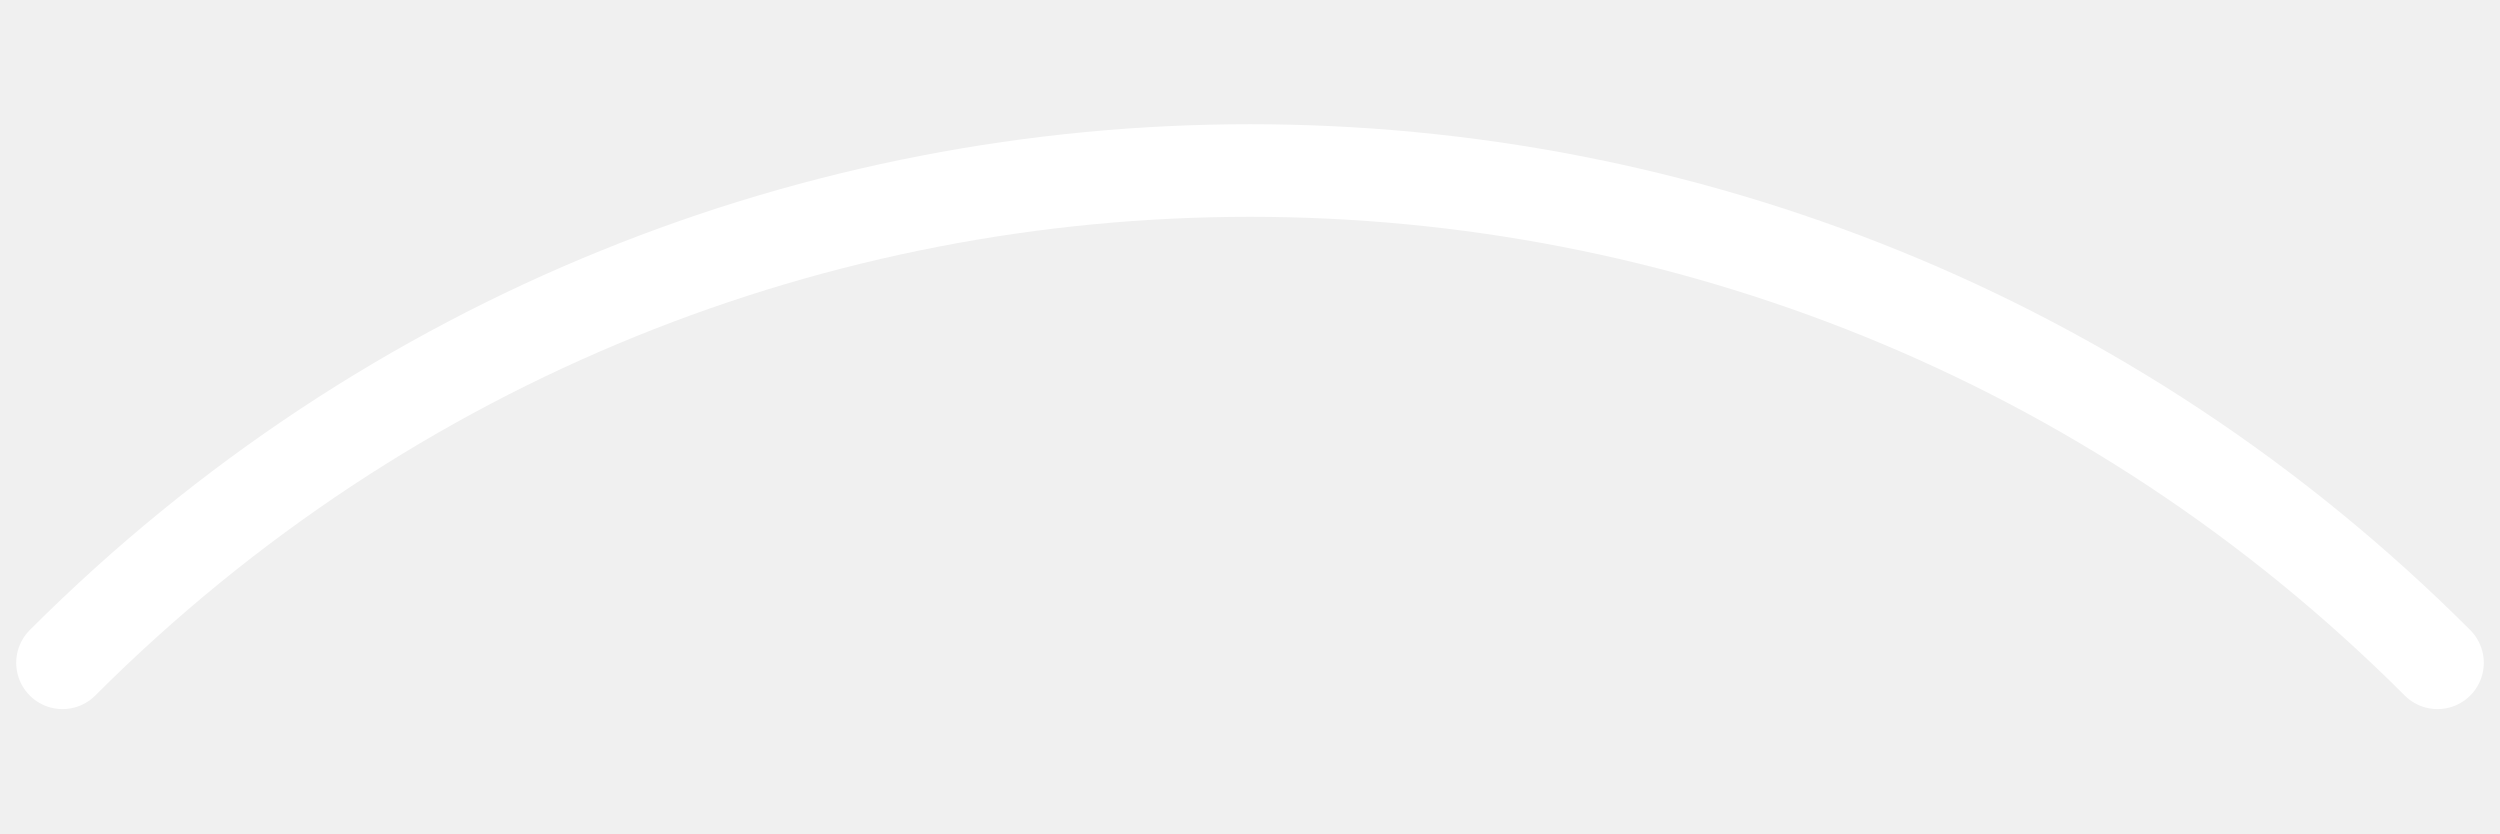
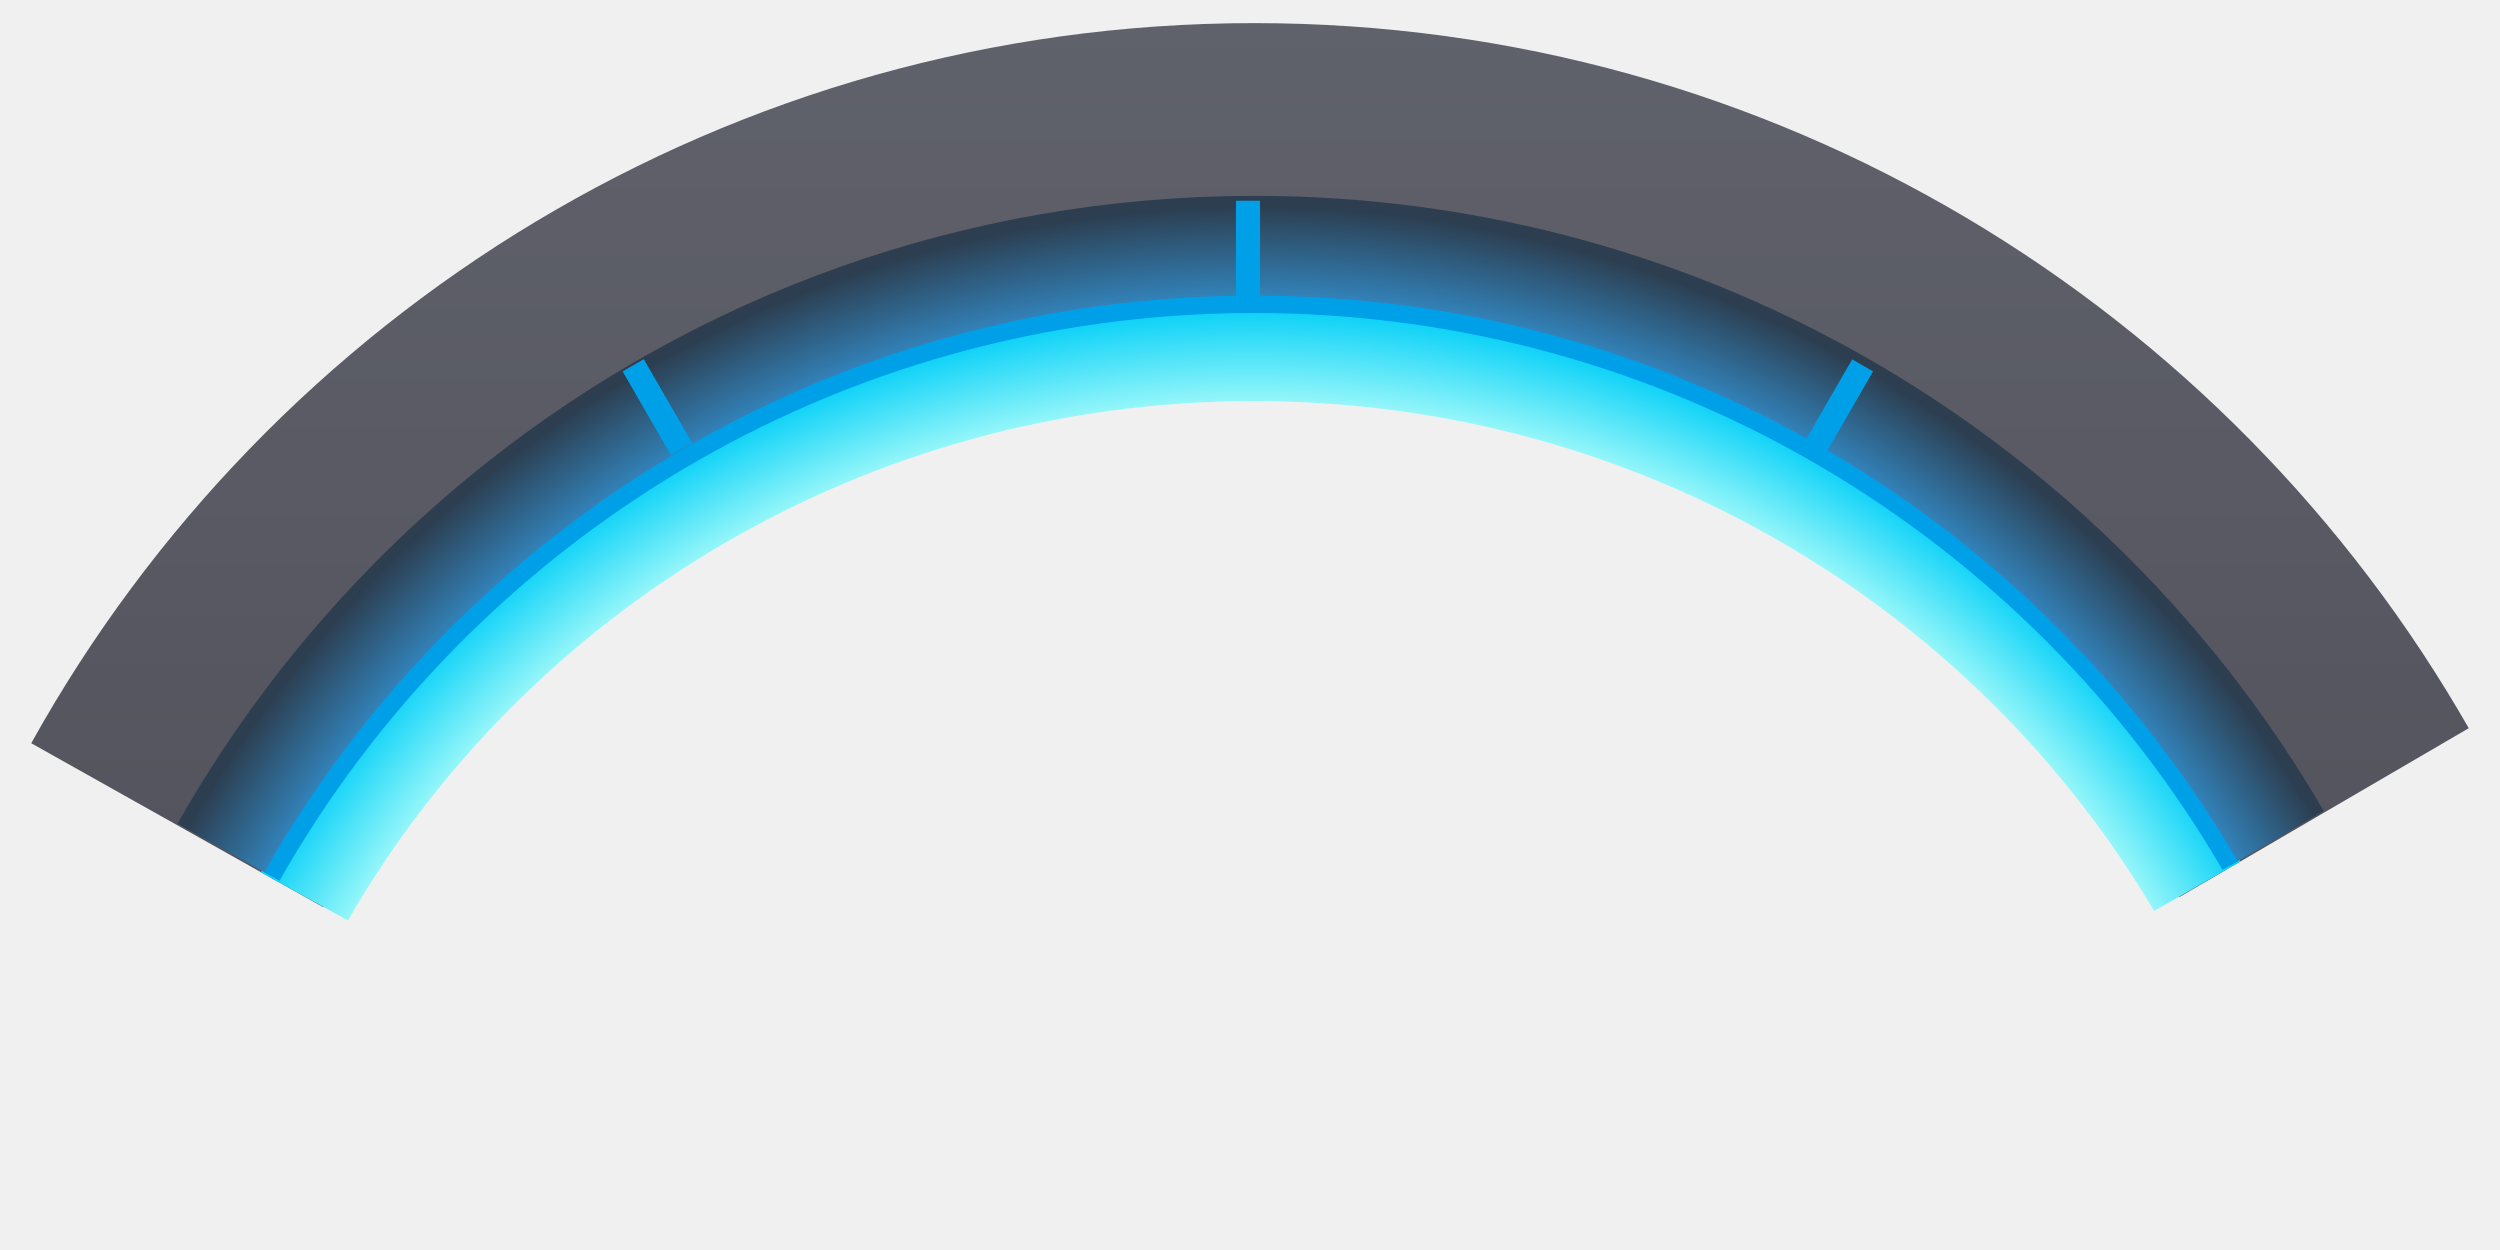
- <svg xmlns="http://www.w3.org/2000/svg" version="1.1" id="Layer_1" x="0px" y="0px" width="216px" height="72px" viewBox="0 0 216 72" style="enable-background:new 0 0 216 72;" xml:space="preserve">
+ <svg xmlns="http://www.w3.org/2000/svg" version="1.1" id="Layer_1" x="0px" y="0px" width="144px" height="72px" viewBox="0 0 144 72" style="enable-background:new 0 0 144 72;" xml:space="preserve">
  <style type="text/css">
- 	.st0{fill:none;stroke:#FFFFFF;stroke-width:8;stroke-linecap:round;stroke-miterlimit:10;}
+ 	.st0{fill:none;}
+ 	.st1{opacity:0.8;fill:url(#SVGID_1_);enable-background:new    ;}
+ 	.st2{fill:url(#SVGID_2_);}
+ 	.st3{fill:url(#SVGID_3_);}
+ 	.st4{fill:#00A0E9;}
+ 	.st5{fill:none;stroke:#00A0E9;stroke-miterlimit:10;}
</style>
-   <path class="st0" d="M5.4,57.266c56.711-56.711,148.489-56.711,205.2,0" />
+   <path class="st0" d="M72.344,20.652c-23.049,0-43.129,12.716-53.605,31.516c-0.03,0.053-0.057,0.108-0.087,0.162l54.039,30.34  l53.013-30.93C115.162,33.177,95.216,20.652,72.344,20.652z" />
+   <linearGradient id="SVGID_1_" gradientUnits="userSpaceOnUse" x1="72.001" y1="-90.395" x2="72.001" y2="70.669" gradientTransform="matrix(1 0 0 -1 0 72)">
+     <stop offset="0.15" style="stop-color:#0E0C18" />
+     <stop offset="1" style="stop-color:#3C3E4A" />
+   </linearGradient>
+   <path class="st1" d="M18.715,52.098c10.461-18.774,30.512-31.472,53.53-31.472c22.841,0,42.759,12.507,53.285,31.044l16.67-9.726  C128.326,17.682,102.195,1.331,72.245,1.331c-30.269,0-56.638,16.7-70.395,41.388c-0.017,0.03-0.032,0.062-0.049,0.092l16.828,9.448  C18.658,52.206,18.686,52.151,18.715,52.098z" />
+   <path class="st0" d="M72.063,24.075c-21.877,0-40.94,11.998-51.005,29.764L72.41,82.67l50.345-29.374  C112.612,35.829,93.716,24.075,72.063,24.075z" />
+   <radialGradient id="SVGID_2_" cx="71.03" cy="-14.253" r="74.131" gradientTransform="matrix(0.8861 0 0 -0.8706 9.2757 69.5849)" gradientUnits="userSpaceOnUse">
+     <stop offset="0" style="stop-color:#5C258D" />
+     <stop offset="0.895" style="stop-color:#B2FEFA" />
+     <stop offset="0.992" style="stop-color:#0ED2F7" />
+   </radialGradient>
+   <path class="st2" d="M72.219,23.103c22.151,0,41.481,11.813,51.858,29.368l4.979-2.854c-11.374-19.231-32.567-32.163-56.837-32.163  c-24.533,0-45.921,13.214-57.202,32.791l5.025,2.772C30.337,35.161,49.839,23.103,72.219,23.103z" />
+   <path class="st0" d="M72.092,17.529c-24.328,0-45.538,13.338-56.724,33.099L72.439,82.67l56.012-32.68  C117.172,30.581,96.157,17.529,72.092,17.529z" />
+   <radialGradient id="SVGID_3_" cx="72.07" cy="-15.407" r="82.412" gradientTransform="matrix(0.8641 0 0 -0.8632 9.9695 69.1203)" gradientUnits="userSpaceOnUse">
+     <stop offset="0" style="stop-color:#5C258D" />
+     <stop offset="0.895" style="stop-color:#3498DB" />
+     <stop offset="0.992" style="stop-color:#2C3E50" />
+   </radialGradient>
+   <path class="st3" d="M72.245,17.507c24.006,0,44.969,13.005,56.22,32.346l5.384-3.138c-12.332-21.188-35.301-35.434-61.604-35.434  c-16.755,0-32.159,5.781-44.322,15.454c-2.037,1.62-3.984,3.35-5.83,5.18c-4.631,4.59-8.63,9.813-11.866,15.526l5.435,3.048  C26.819,30.798,47.977,17.507,72.245,17.507z" />
+   <g>
+     <rect x="37.172" y="20.676" transform="matrix(0.866 -0.5 0.5 0.866 -6.6533 22.0761)" class="st4" width="1.389" height="5.554" />
+     <rect x="103.122" y="22.756" transform="matrix(0.4999 -0.8661 0.8661 0.4999 32.6505 103.4462)" class="st4" width="5.554" height="1.389" />
+     <rect x="37.172" y="20.676" transform="matrix(0.866 -0.5 0.5 0.866 -6.6533 22.0761)" class="st4" width="1.389" height="5.554" />
+     <rect x="71.19" y="11.563" class="st4" width="1.388" height="5.554" />
+   </g>
+   <path class="st5" d="M128.451,49.854c-11.25-19.328-32.21-32.324-56.213-32.324c-24.265,0-45.42,13.282-56.577,32.96" />
+   <path class="st0" d="M72.211,17.518c24.019,0,44.993,13.028,56.25,32.401l5.387-3.143c-12.339-21.224-35.32-35.494-61.637-35.494  c-16.764,0-32.177,5.79-44.346,15.48c-2.038,1.623-3.986,3.356-5.833,5.189c-4.634,4.597-8.635,9.83-11.872,15.552l5.437,3.053  C26.762,30.831,47.931,17.518,72.211,17.518z" />
</svg>
